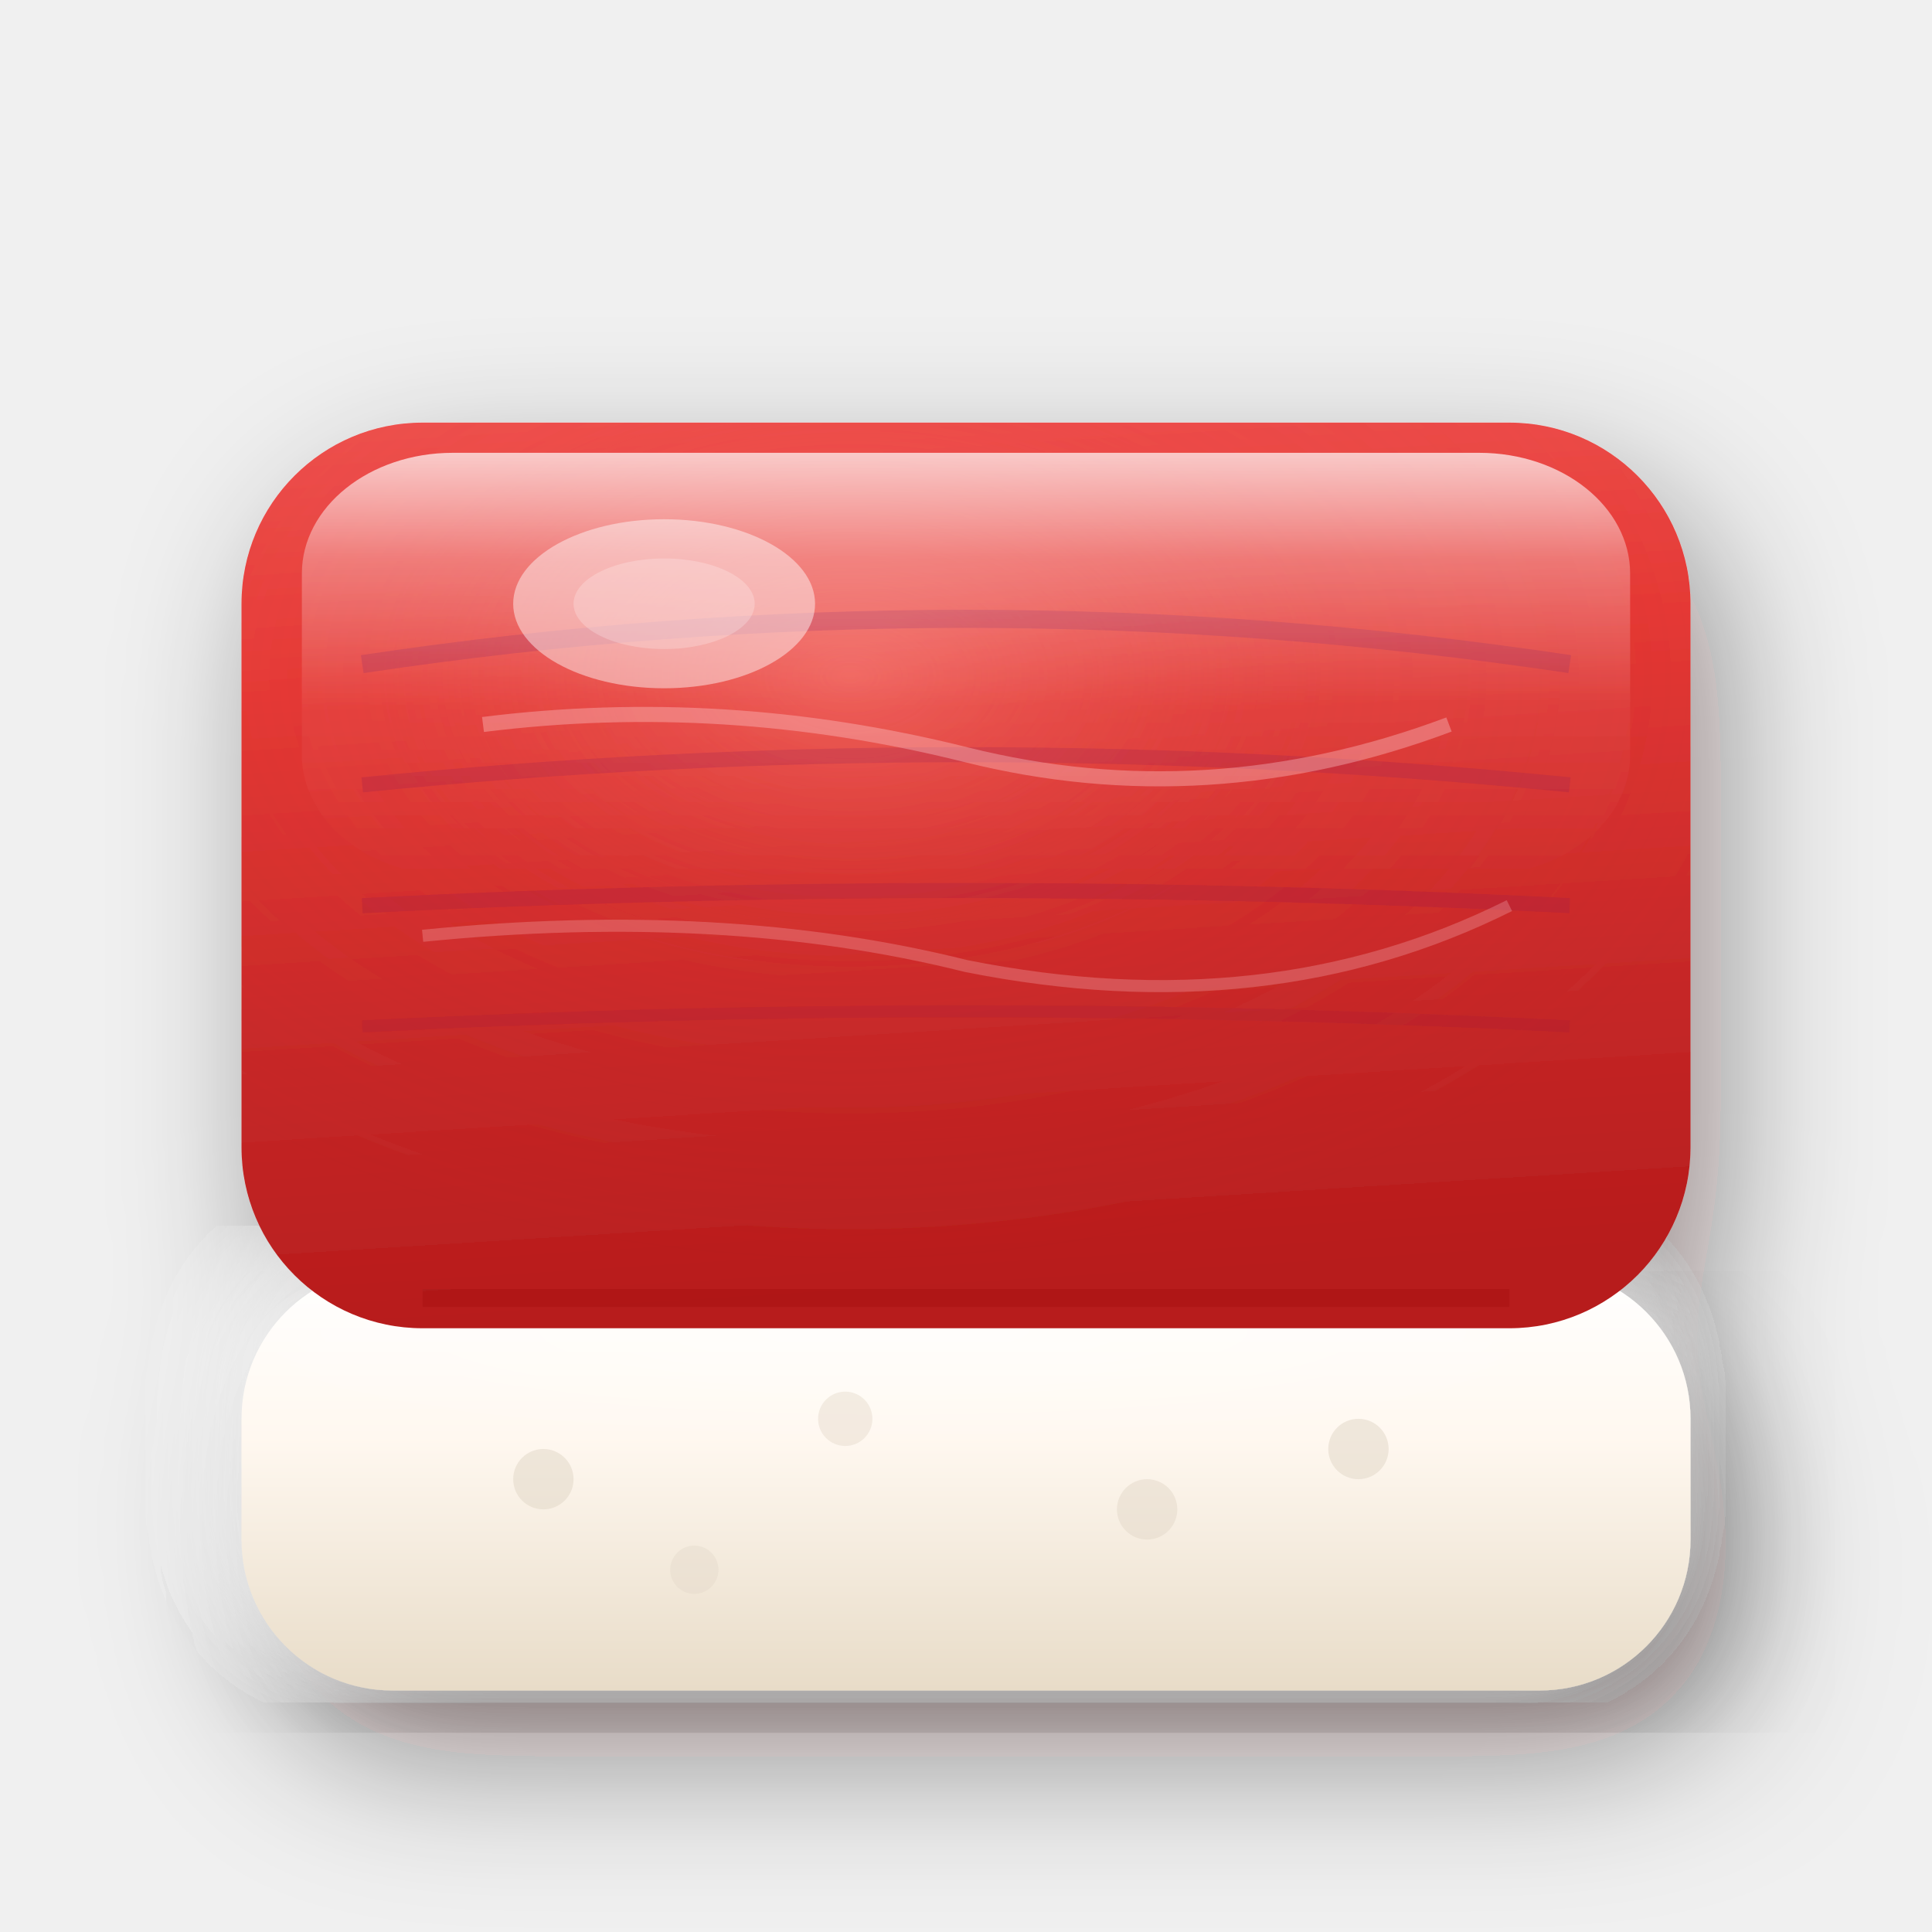
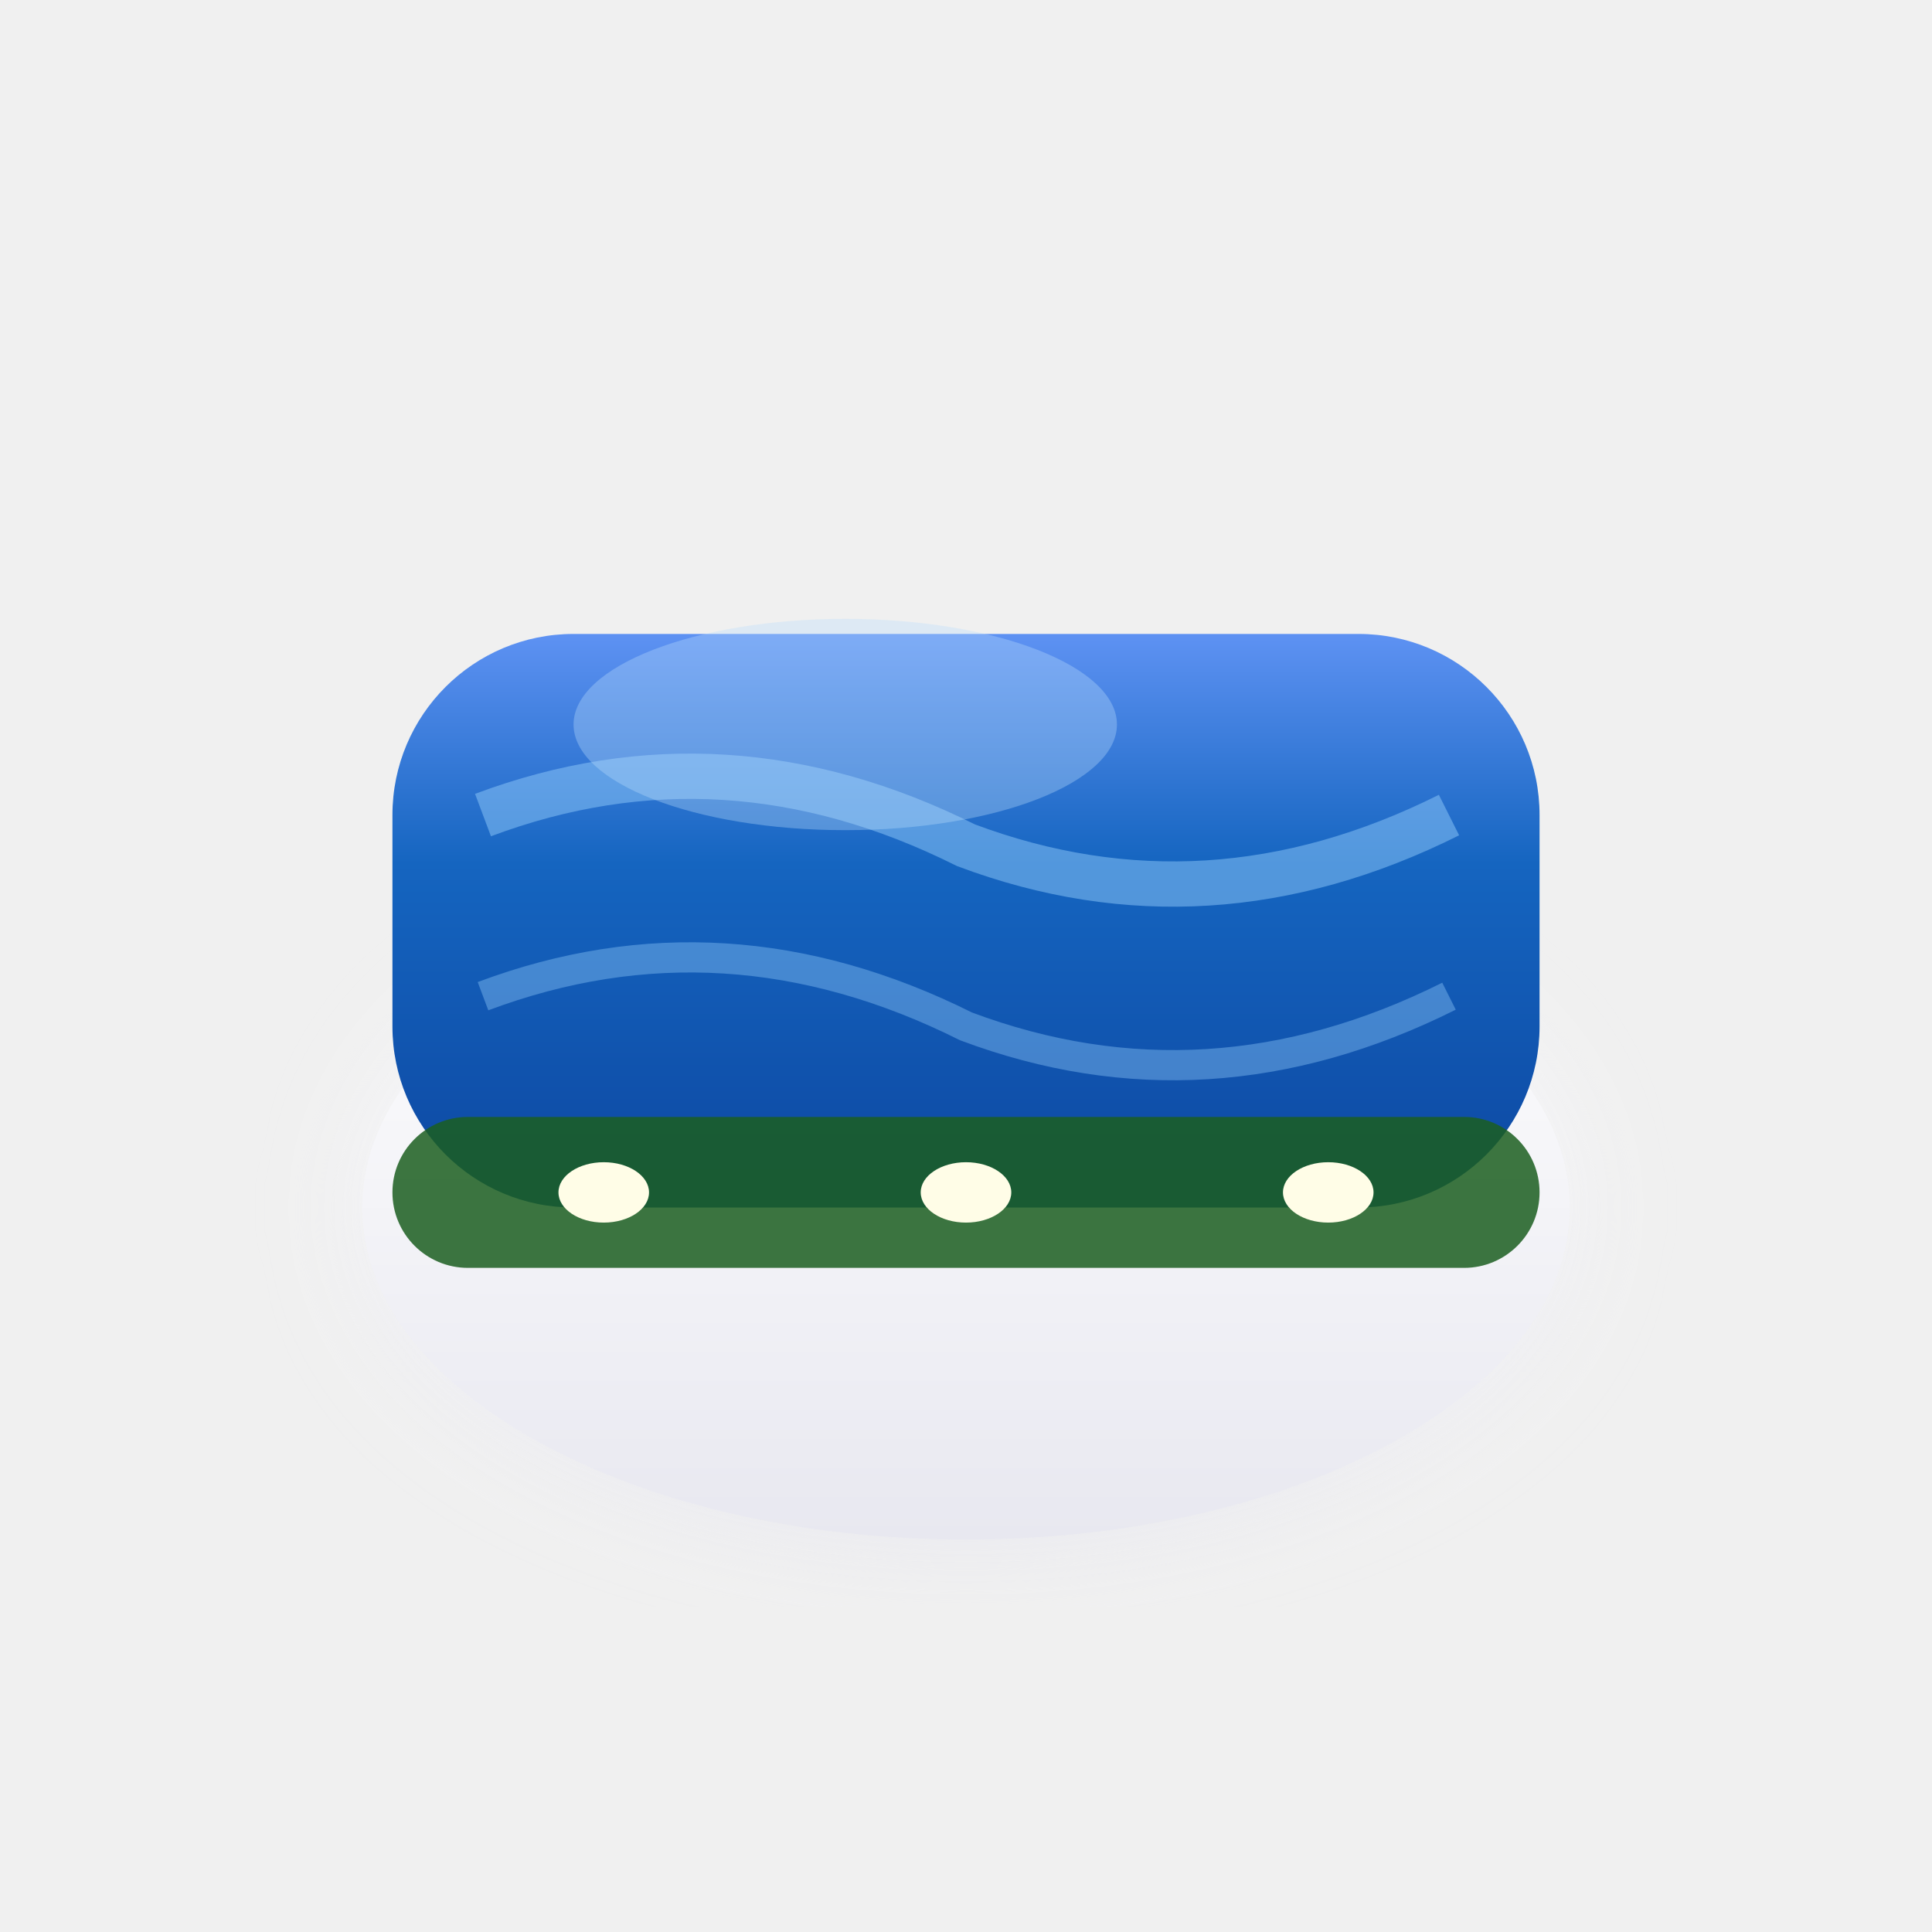
<svg xmlns="http://www.w3.org/2000/svg" viewBox="0 0 64 64" width="64" height="64">
  <defs>
-     <filter id="dropShadow" x="-25%" y="-25%" width="150%" height="150%">
-       <feGaussianBlur in="SourceAlpha" stdDeviation="2.5" result="blur" />
-       <feOffset dx="1" dy="2" result="offsetBlur" />
-       <feFlood flood-color="#1A0000" flood-opacity="0.4" />
-       <feComposite in2="offsetBlur" operator="in" result="shadow" />
+     <linearGradient id="tunaFish" x1="0" y1="0" x2="0" y2="1">
+       <stop offset="0%" stop-color="#5E92F3" />
+       <stop offset="40%" stop-color="#1565C0" />
+       <stop offset="100%" stop-color="#0D47A1" />
+     </linearGradient>
+     <linearGradient id="riceGrad" x1="0" y1="0" x2="0" y2="1">
+       <stop offset="0%" stop-color="#FFFFFF" />
+       <stop offset="100%" stop-color="#E8E8F0" />
+     </linearGradient>
+     <filter id="glow">
+       <feGaussianBlur stdDeviation="1.5" result="blur" />
      <feMerge>
-         <feMergeNode in="shadow" />
+         <feMergeNode in="blur" />
        <feMergeNode in="SourceGraphic" />
      </feMerge>
    </filter>
-     <filter id="neumorphic" x="-10%" y="-10%" width="120%" height="120%">
-       <feGaussianBlur in="SourceAlpha" stdDeviation="1" result="blur" />
-       <feOffset dx="-1" dy="-1" result="lightOffset" />
-       <feFlood flood-color="#ffffff" flood-opacity="0.4" />
-       <feComposite in2="lightOffset" operator="in" result="highlight" />
-       <feGaussianBlur in="SourceAlpha" stdDeviation="2" result="darkBlur" />
-       <feOffset dx="1.5" dy="1.5" result="darkOffset" />
-       <feFlood flood-color="#000000" flood-opacity="0.2" />
-       <feComposite in2="darkOffset" operator="in" result="innerShadow" />
-       <feMerge>
-         <feMergeNode in="highlight" />
-         <feMergeNode in="innerShadow" />
-         <feMergeNode in="SourceGraphic" />
-       </feMerge>
-     </filter>
-     <linearGradient id="tunaGrad" x1="0" y1="0" x2="0.1" y2="1">
-       <stop offset="0%" stop-color="#EF5350" />
-       <stop offset="30%" stop-color="#E53935" />
-       <stop offset="70%" stop-color="#C62828" />
-       <stop offset="100%" stop-color="#B71C1C" />
-     </linearGradient>
-     <linearGradient id="riceGrad" x1="0" y1="0" x2="0" y2="1">
-       <stop offset="0%" stop-color="#FFFFFF" />
-       <stop offset="40%" stop-color="#FFF8F0" />
-       <stop offset="100%" stop-color="#E8DCC8" />
-     </linearGradient>
-     <linearGradient id="glossTuna" x1="0" y1="0" x2="0" y2="1">
-       <stop offset="0%" stop-color="#ffffff" stop-opacity="0.7" />
-       <stop offset="25%" stop-color="#ffffff" stop-opacity="0.3" />
-       <stop offset="60%" stop-color="#ffffff" stop-opacity="0.05" />
-       <stop offset="100%" stop-color="#ffffff" stop-opacity="0" />
-     </linearGradient>
-     <radialGradient id="tunaGlow" cx="0.42" cy="0.28" r="0.65">
-       <stop offset="0%" stop-color="#FF8A80" stop-opacity="0.4" />
-       <stop offset="50%" stop-color="#E53935" stop-opacity="0.1" />
-       <stop offset="100%" stop-color="#C62828" stop-opacity="0" />
-     </radialGradient>
-     <radialGradient id="riceSpecular" cx="0.45" cy="0.3" r="0.55">
-       <stop offset="0%" stop-color="#ffffff" stop-opacity="0.3" />
-       <stop offset="100%" stop-color="#ffffff" stop-opacity="0" />
-     </radialGradient>
  </defs>
-   <g filter="url(#dropShadow)">
-     <rect x="8" y="42" width="48" height="14" rx="5" ry="5" fill="url(#riceGrad)" filter="url(#neumorphic)" />
-     <rect x="8" y="42" width="48" height="7" rx="5" ry="4" fill="url(#riceSpecular)" />
-     <circle cx="18" cy="49" r="1" fill="#E0D5C5" opacity="0.5" />
-     <circle cx="28" cy="47" r="0.9" fill="#E0D5C5" opacity="0.4" />
-     <circle cx="38" cy="50" r="1" fill="#E0D5C5" opacity="0.45" />
-     <circle cx="23" cy="52" r="0.8" fill="#E0D5C5" opacity="0.35" />
-     <circle cx="45" cy="48" r="1" fill="#E0D5C5" opacity="0.5" />
-     <rect x="8" y="14" width="48" height="30" rx="6" ry="6" fill="url(#tunaGrad)" />
-     <rect x="8" y="14" width="48" height="30" rx="6" ry="6" fill="url(#tunaGlow)" />
-     <path d="M12 22 Q32 19 52 22" stroke="#880E4F" stroke-width="0.6" fill="none" opacity="0.25" />
-     <path d="M12 26 Q32 24 52 26" stroke="#880E4F" stroke-width="0.5" fill="none" opacity="0.2" />
-     <path d="M12 30 Q32 29 52 30" stroke="#880E4F" stroke-width="0.5" fill="none" opacity="0.18" />
-     <path d="M12 34 Q32 33 52 34" stroke="#880E4F" stroke-width="0.4" fill="none" opacity="0.12" />
-     <path d="M16 24 Q24 23 32 25 Q40 27 48 24" stroke="#FFCDD2" stroke-width="0.5" fill="none" opacity="0.35" />
-     <path d="M14 31 Q24 30 32 32 Q42 34 50 30" stroke="#FFCDD2" stroke-width="0.4" fill="none" opacity="0.25" />
-     <rect x="10" y="15" width="44" height="14" rx="5" ry="4" fill="url(#glossTuna)" />
-     <ellipse cx="22" cy="20" rx="5" ry="2.8" fill="#ffffff" opacity="0.45" />
-     <ellipse cx="22" cy="20" rx="3" ry="1.5" fill="#ffffff" opacity="0.22" />
-     <line x1="14" y1="43" x2="50" y2="43" stroke="#7f0000" stroke-width="0.6" opacity="0.15" />
-   </g>
+   <ellipse cx="32" cy="40" rx="20" ry="11" fill="url(#riceGrad)" filter="url(#glow)" />
+   <rect x="13" y="21" width="38" height="19" rx="6" fill="url(#tunaFish)" />
+   <path d="M16 27 Q24 24 32 28 Q40 31 48 27" fill="none" stroke="#90CAF9" stroke-width="1.5" opacity="0.5" />
+   <path d="M16 33 Q24 30 32 34 Q40 37 48 33" fill="none" stroke="#90CAF9" stroke-width="1" opacity="0.4" />
+   <ellipse cx="28" cy="24" rx="9" ry="3.5" fill="#BBDEFB" opacity="0.35" />
+   <rect x="13" y="37" width="38" height="5" rx="2.5" fill="#1B5E20" opacity="0.85" />
+   <ellipse cx="20" cy="39.5" rx="1.5" ry="1" fill="#FFFDE7" />
+   <ellipse cx="32" cy="39.5" rx="1.5" ry="1" fill="#FFFDE7" />
+   <ellipse cx="44" cy="39.5" rx="1.5" ry="1" fill="#FFFDE7" />
</svg>
